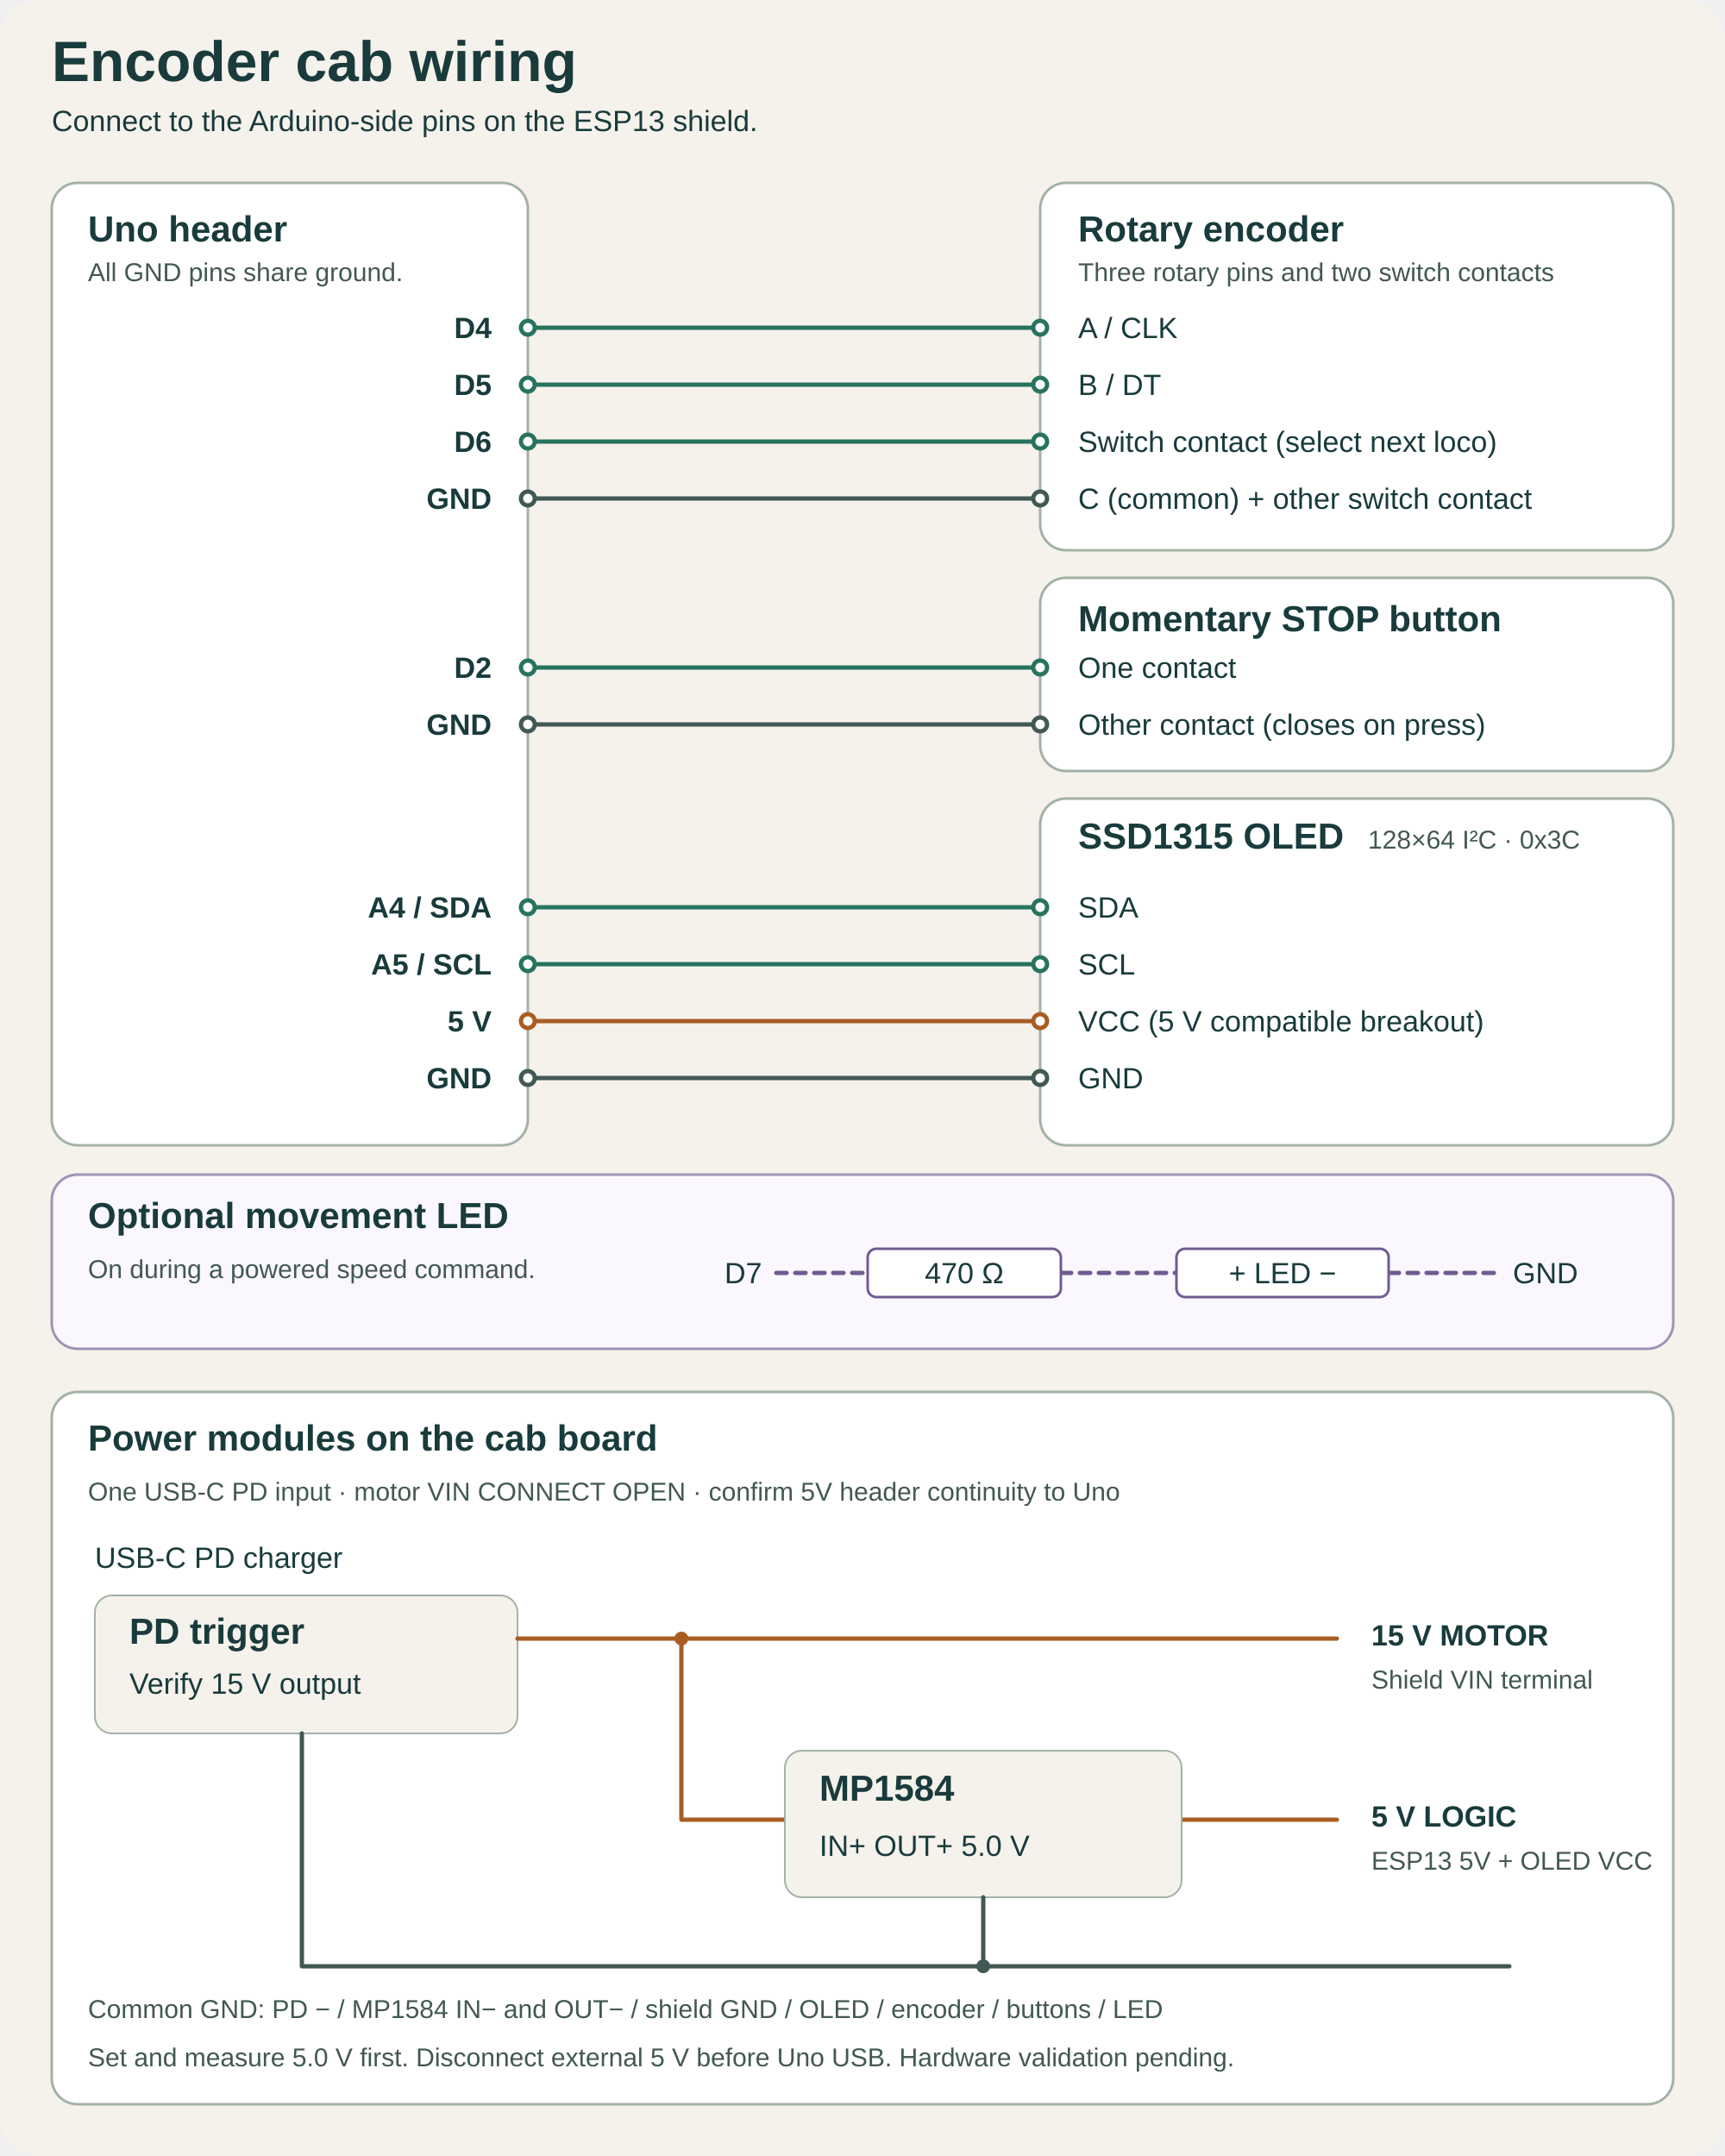
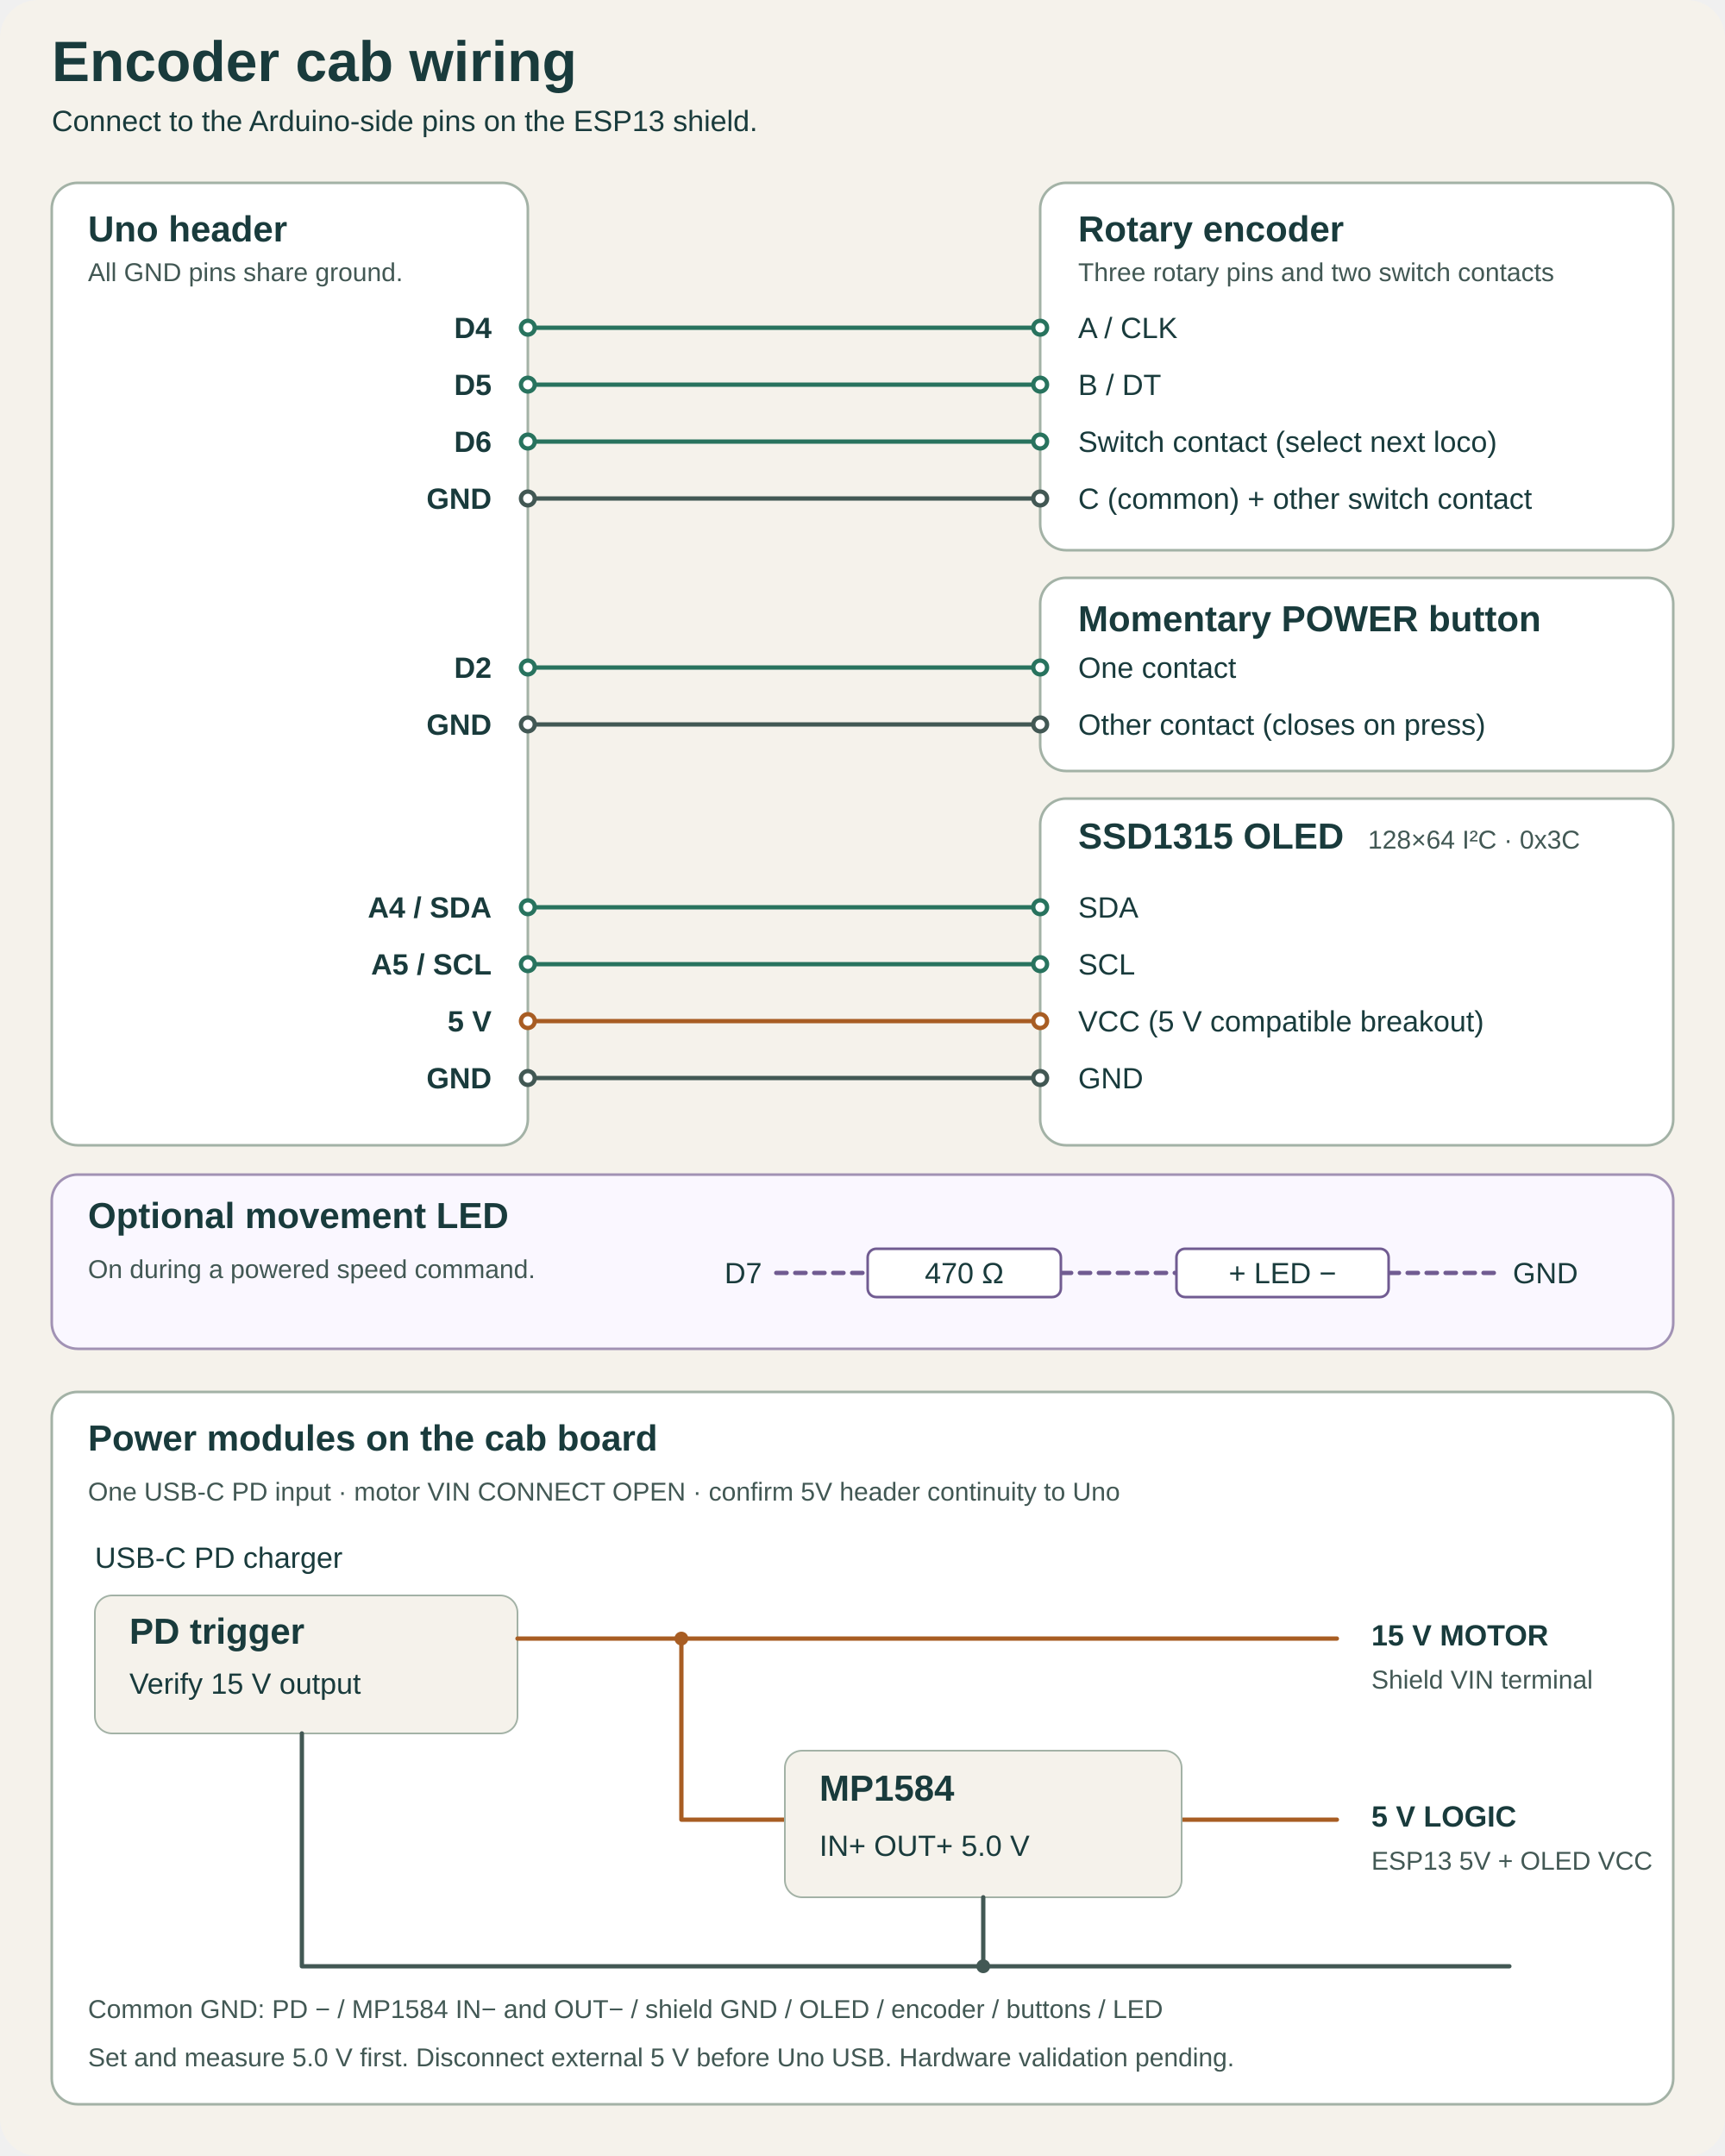
<svg xmlns="http://www.w3.org/2000/svg" width="1000" height="1250" viewBox="0 0 1000 1250" role="img" aria-labelledby="title description">
  <style>
    text{font-family:Arial,Helvetica,sans-serif;fill:#193b3c}
    .title{font-size:33px;font-weight:700}.subtitle{font-size:17px}
    .head{font-size:21px;font-weight:700}.label{font-size:17px}
    .pin{font-size:17px;font-weight:700;text-anchor:end}
    .small{font-size:15px;fill:#425854}
    .panel{fill:#fff;stroke:#a3b2a6;stroke-width:1.5}
    .wire,.ground,.power,.optional{fill:none;stroke-width:2.5;stroke-linecap:round;stroke-linejoin:round}
    .wire{stroke:#28735e}.ground{stroke:#425854}.power{stroke:#a85d23}
    .optional{stroke:#705b91;stroke-dasharray:6 5}
    .dot{fill:#fff;stroke-width:2.5;stroke:#28735e}.ground-dot{stroke:#425854}.power-dot{stroke:#a85d23}
  </style>
  <rect width="1000" height="1250" rx="22" fill="#f5f2eb" />
  <text x="30" y="47" class="title">Encoder cab wiring</text>
  <text x="30" y="76" class="subtitle">Connect to the Arduino-side pins on the ESP13 shield.</text>
  <rect x="30" y="106" width="276" height="558" rx="15" class="panel" />
  <text x="51" y="140" class="head">Uno header</text>
  <text x="51" y="163" class="small">All GND pins share ground.</text>
  <text x="285" y="196" class="pin">D4</text>
  <text x="285" y="229" class="pin">D5</text>
  <text x="285" y="262" class="pin">D6</text>
  <text x="285" y="295" class="pin">GND</text>
  <text x="285" y="393" class="pin">D2</text>
  <text x="285" y="426" class="pin">GND</text>
  <text x="285" y="532" class="pin">A4 / SDA</text>
  <text x="285" y="565" class="pin">A5 / SCL</text>
  <text x="285" y="598" class="pin">5 V</text>
  <text x="285" y="631" class="pin">GND</text>
  <rect x="603" y="106" width="367" height="213" rx="15" class="panel" />
  <text x="625" y="140" class="head">Rotary encoder</text>
  <text x="625" y="163" class="small">Three rotary pins and two switch contacts</text>
  <text x="625" y="196" class="label">A / CLK</text>
  <text x="625" y="229" class="label">B / DT</text>
  <text x="625" y="262" class="label">Switch contact (select next loco)</text>
  <text x="625" y="295" class="label">C (common) + other switch contact</text>
  <rect x="603" y="335" width="367" height="112" rx="15" class="panel" />
-   <text x="625" y="366" class="head">Momentary STOP button</text>
+   <text x="625" y="366" class="head">Momentary POWER button</text>
  <text x="625" y="393" class="label">One contact</text>
  <text x="625" y="426" class="label">Other contact (closes on press)</text>
  <rect x="603" y="463" width="367" height="201" rx="15" class="panel" />
  <text x="625" y="492" class="head">SSD1315 OLED</text>
  <text x="793" y="492" class="small">128×64 I²C · 0x3C</text>
  <text x="625" y="532" class="label">SDA</text>
  <text x="625" y="565" class="label">SCL</text>
  <text x="625" y="598" class="label">VCC (5 V compatible breakout)</text>
  <text x="625" y="631" class="label">GND</text>
  <path class="wire" d="M306 190H603 M306 223H603 M306 256H603 M306 387H603 M306 526H603 M306 559H603" />
  <path class="ground" d="M306 289H603 M306 420H603 M306 625H603" />
  <path class="power" d="M306 592H603" />
  <g class="dot">
    <circle cx="306" cy="190" r="4" />
    <circle cx="603" cy="190" r="4" />
    <circle cx="306" cy="223" r="4" />
    <circle cx="603" cy="223" r="4" />
    <circle cx="306" cy="256" r="4" />
    <circle cx="603" cy="256" r="4" />
    <circle cx="306" cy="387" r="4" />
    <circle cx="603" cy="387" r="4" />
    <circle cx="306" cy="526" r="4" />
    <circle cx="603" cy="526" r="4" />
    <circle cx="306" cy="559" r="4" />
    <circle cx="603" cy="559" r="4" />
  </g>
  <g class="dot ground-dot">
    <circle cx="306" cy="289" r="4" />
    <circle cx="603" cy="289" r="4" />
    <circle cx="306" cy="420" r="4" />
    <circle cx="603" cy="420" r="4" />
    <circle cx="306" cy="625" r="4" />
    <circle cx="603" cy="625" r="4" />
  </g>
  <g class="dot power-dot">
    <circle cx="306" cy="592" r="4" />
    <circle cx="603" cy="592" r="4" />
  </g>
  <rect x="30" y="681" width="940" height="101" rx="15" fill="#faf7ff" stroke="#a192b4" stroke-width="1.5" />
  <text x="51" y="712" class="head">Optional movement LED</text>
  <text x="51" y="741" class="small">On during a powered speed command.</text>
  <text x="420" y="744" class="label">D7</text>
  <path class="optional" d="M450 738H503 M615 738H682 M805 738H866" />
  <rect x="503" y="724" width="112" height="28" rx="5" fill="#fff" stroke="#705b91" stroke-width="1.5" />
  <text x="559" y="744" text-anchor="middle" class="label">470 Ω</text>
  <rect x="682" y="724" width="123" height="28" rx="5" fill="#fff" stroke="#705b91" stroke-width="1.5" />
  <text x="743.5" y="744" text-anchor="middle" class="label">+ LED −</text>
  <text x="877" y="744" class="label">GND</text>
  <rect x="30" y="807" width="940" height="413" rx="15" class="panel" />
  <text x="51" y="841" class="head">Power modules on the cab board</text>
  <text x="51" y="870" class="small">One USB-C PD input · motor VIN CONNECT OPEN · confirm 5V header continuity to Uno</text>
  <text x="55" y="909" class="label">USB-C PD charger</text>
  <rect x="55" y="925" width="245" height="80" rx="10" fill="#f5f2eb" stroke="#a3b2a6" />
  <text x="75" y="953" class="head">PD trigger</text>
  <text x="75" y="982" class="label">Verify 15 V output</text>
  <path class="power" d="M300 950H775 M395 950V1055H455 M685 1055H775" />
  <circle cx="395" cy="950" r="4" fill="#a85d23" />
  <text x="795" y="954" class="pin" style="text-anchor:start">15 V MOTOR</text>
  <text x="795" y="979" class="small">Shield VIN terminal</text>
  <rect x="455" y="1015" width="230" height="85" rx="10" fill="#f5f2eb" stroke="#a3b2a6" />
  <text x="475" y="1044" class="head">MP1584</text>
  <text x="475" y="1076" class="label">IN+       OUT+ 5.0 V</text>
  <text x="795" y="1059" class="pin" style="text-anchor:start">5 V LOGIC</text>
  <text x="795" y="1084" class="small">ESP13 5V + OLED VCC</text>
  <path class="ground" d="M175 1005V1140H875 M570 1100V1140" />
  <circle cx="570" cy="1140" r="4" fill="#425854" />
  <text x="51" y="1170" class="small">Common GND: PD − / MP1584 IN− and OUT− / shield GND / OLED / encoder / buttons / LED</text>
  <text x="51" y="1198" class="small">Set and measure 5.0 V first. Disconnect external 5 V before Uno USB. Hardware validation pending.</text>
</svg>
